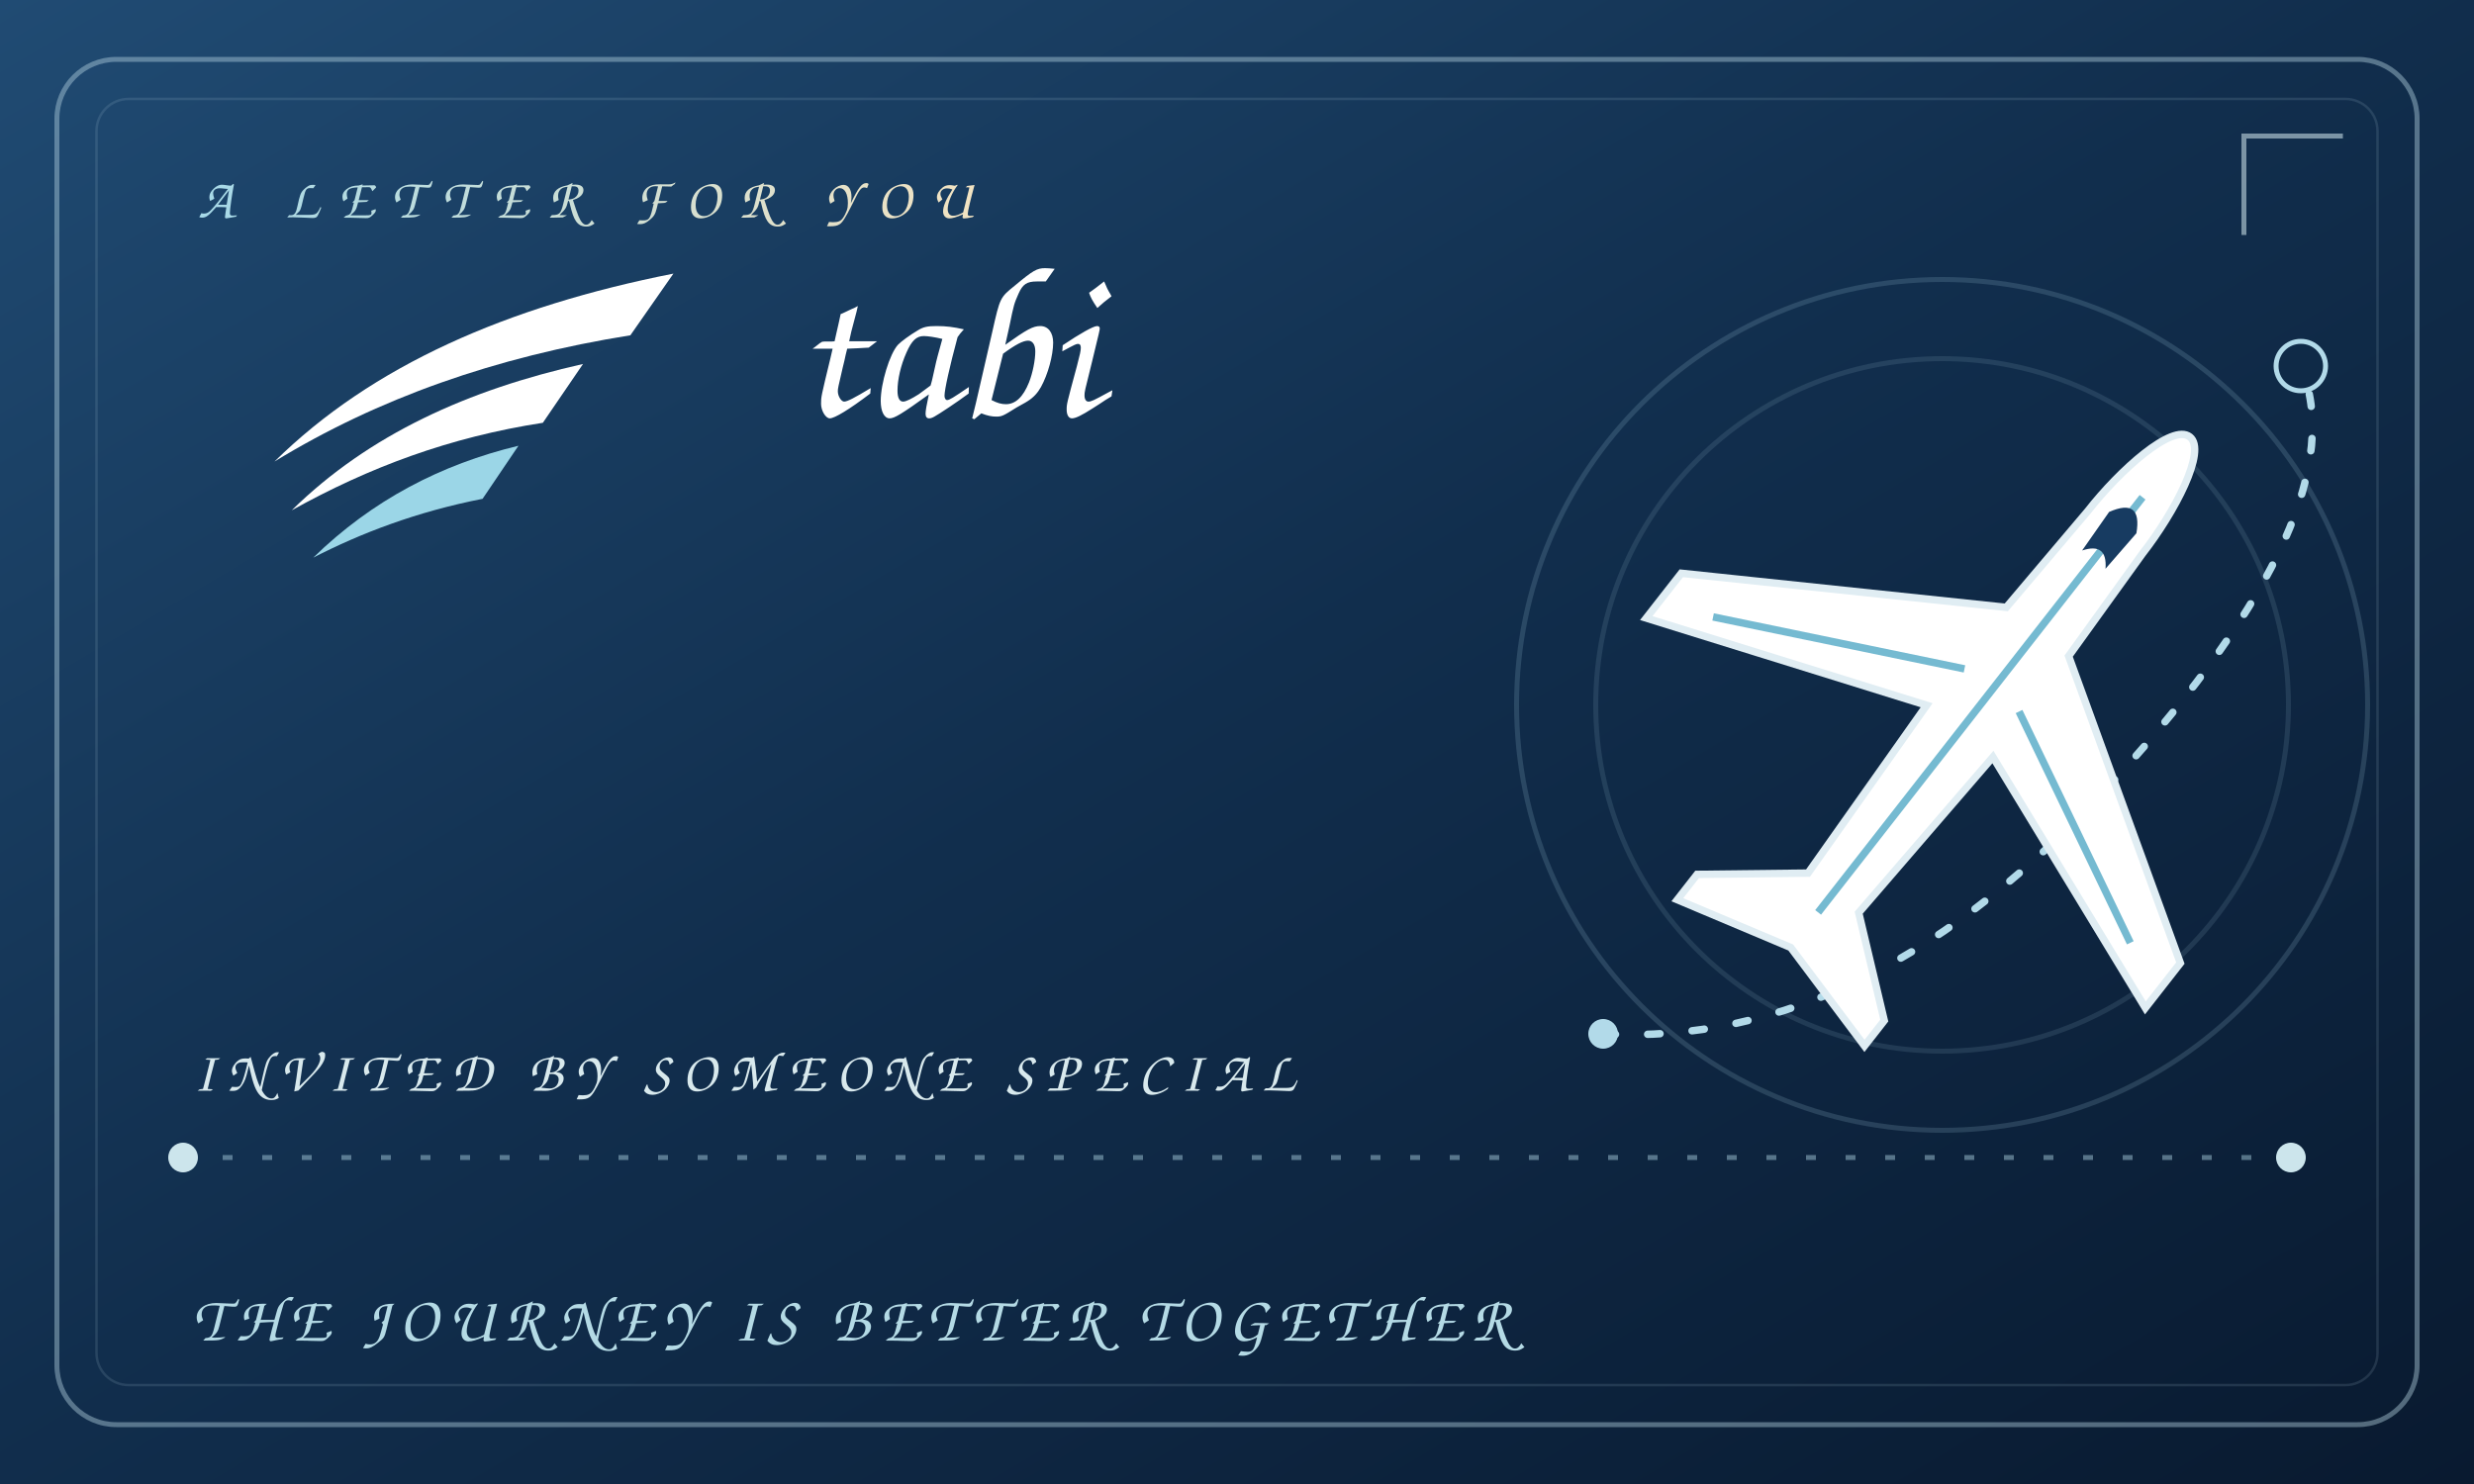
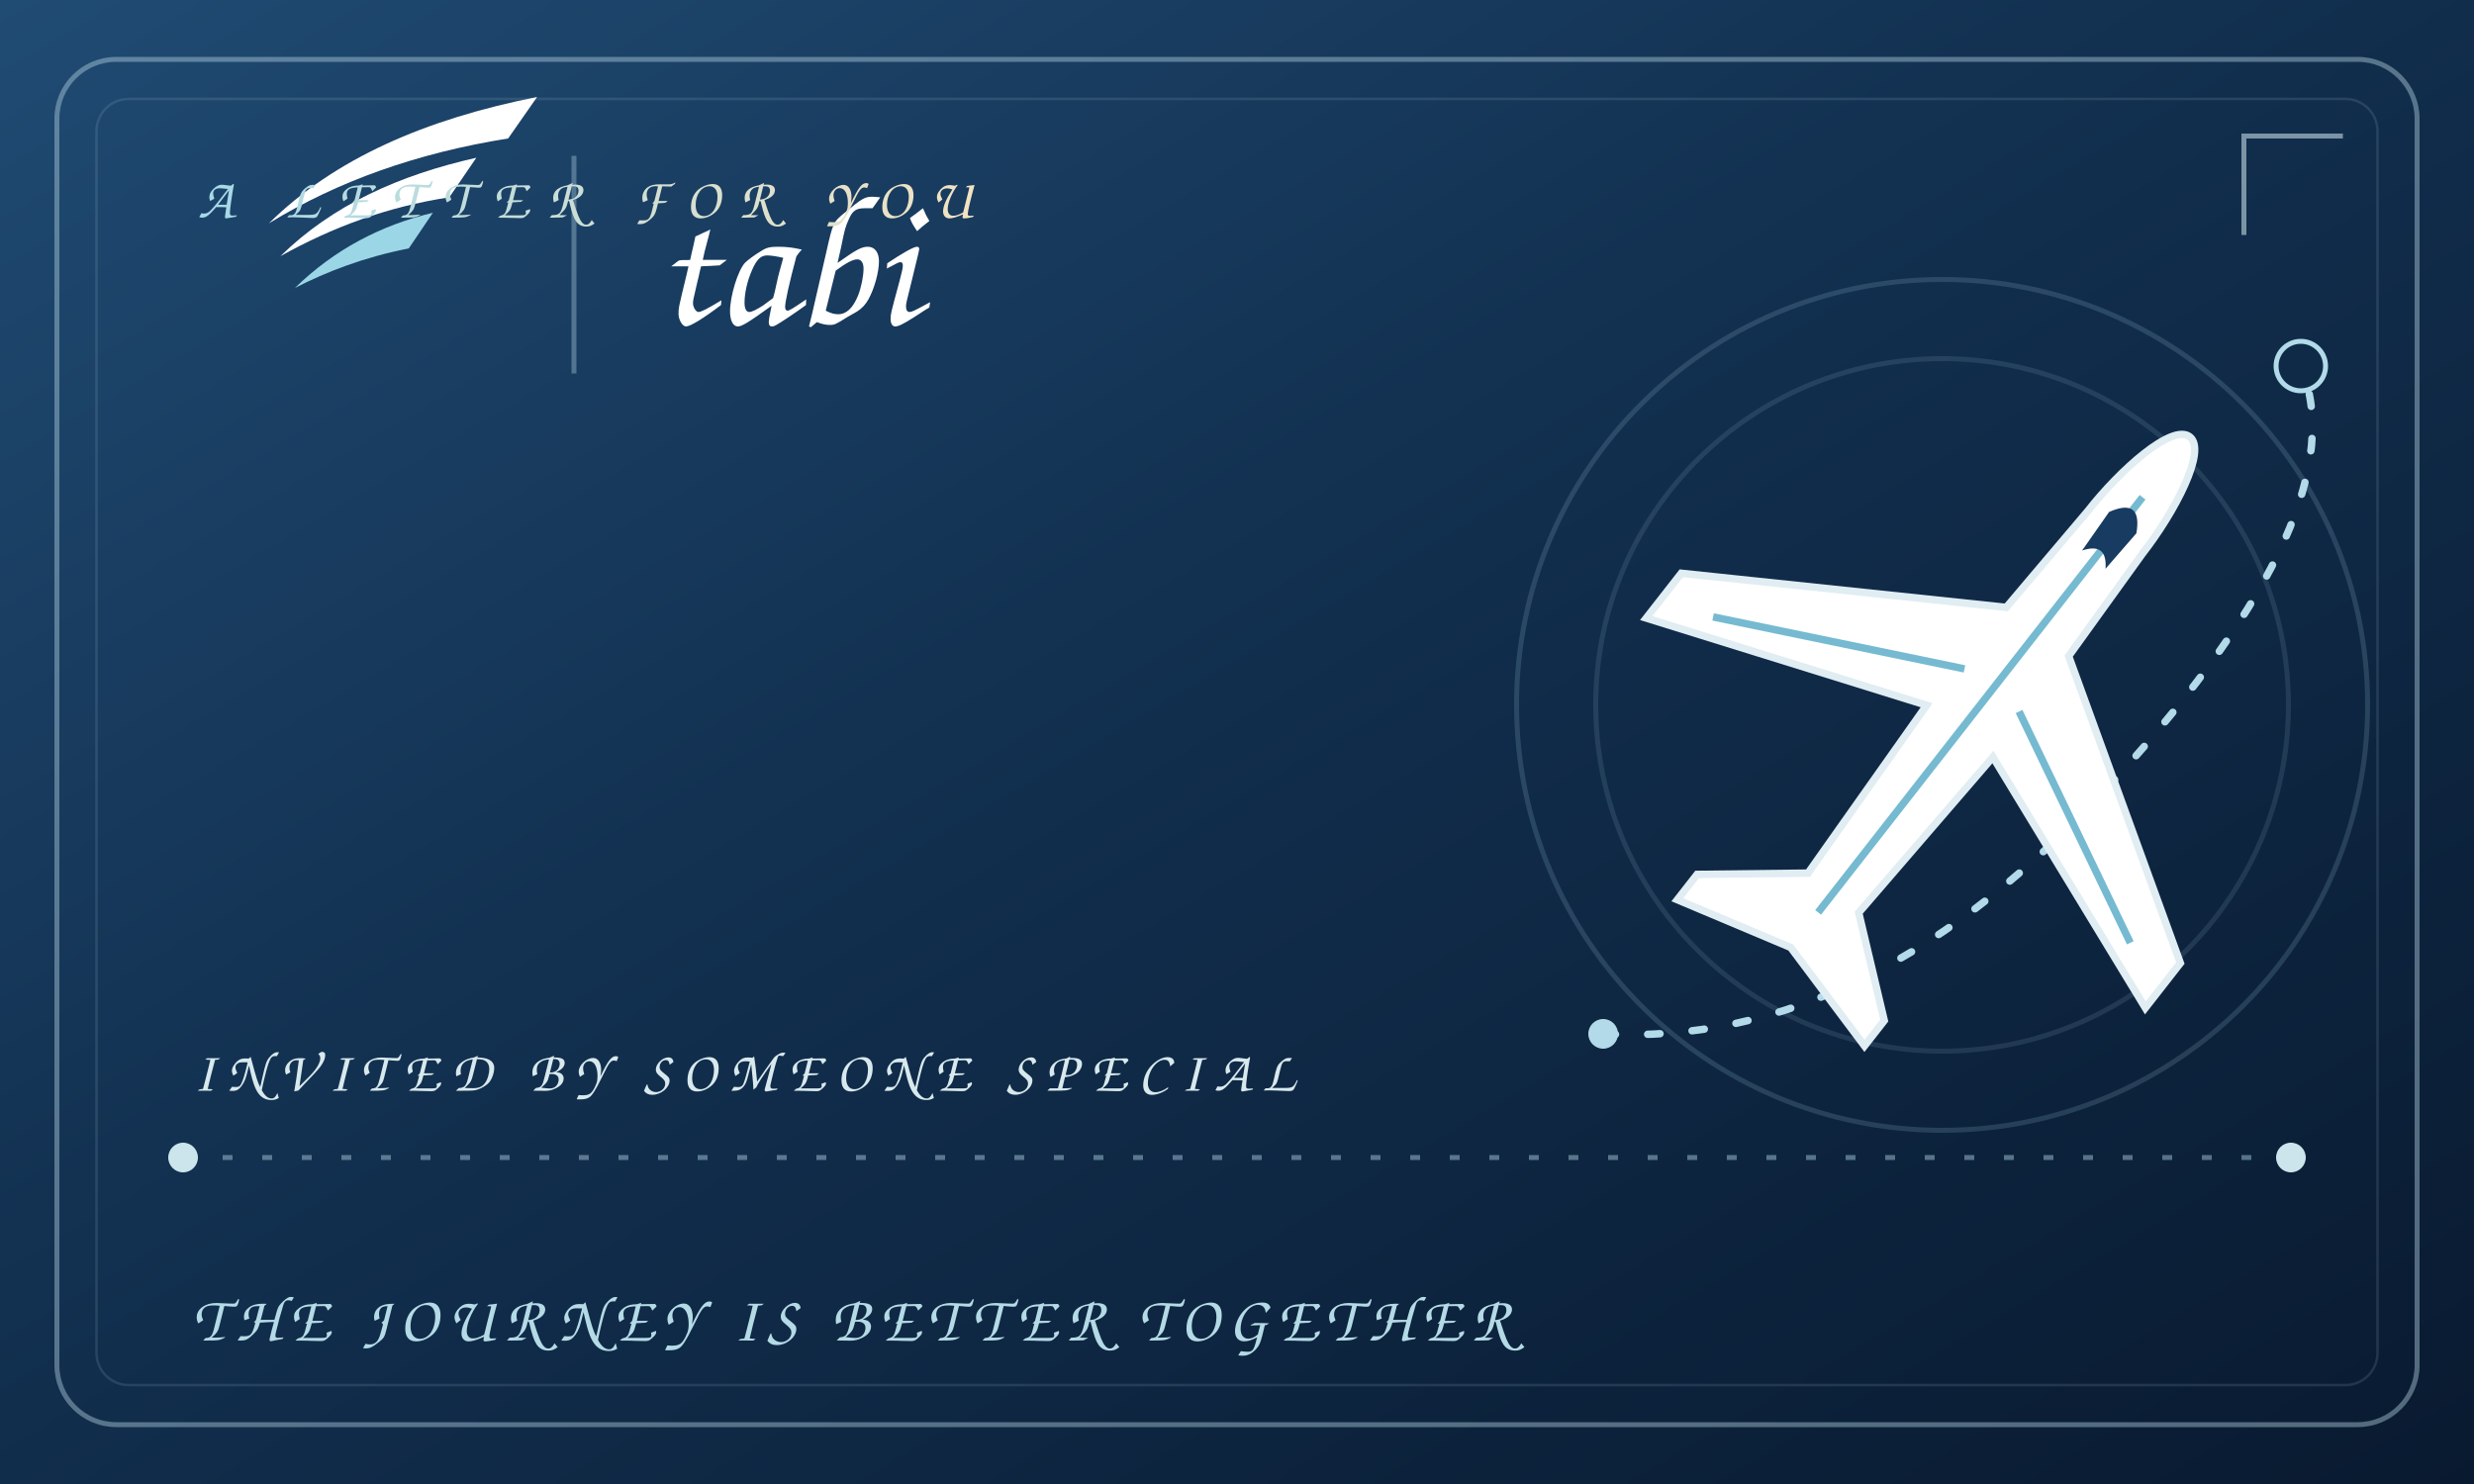
<svg xmlns="http://www.w3.org/2000/svg" viewBox="0 0 1000 600" role="img" aria-label="tabi 招待状">
  <defs>
    <linearGradient id="midnight" x1="0" y1="0" x2="1" y2="1">
      <stop stop-color="#204b73" />
      <stop offset=".48" stop-color="#112e4d" />
      <stop offset="1" stop-color="#091a30" />
    </linearGradient>
    <linearGradient id="glint" x1="0" y1="0" x2="1" y2="0">
      <stop stop-color="#a6d9e8" />
      <stop offset="1" stop-color="#f2e3c2" />
    </linearGradient>
  </defs>
  <rect width="1000" height="600" fill="url(#midnight)" />
  <rect x="23" y="24" width="954" height="552" rx="24" fill="none" stroke="#b7d4e3" stroke-opacity=".43" stroke-width="2" />
  <rect x="39" y="40" width="922" height="520" rx="13" fill="none" stroke="#b7d4e3" stroke-opacity=".14" />
-   <g transform="translate(46 30) scale(.58)">
+   <g transform="translate(65 -15) scale(.39)">
    <path d="M112 270C180 203 274 162 390 139L360 182C266 197 184 226 112 270Z" fill="#fff" />
    <path d="M124 304C178 251 247 220 327 202L299 243C234 253 178 274 124 304Z" fill="#fff" />
    <path d="M139 337C180 297 228 272 282 259L257 296C211 305 172 320 139 337Z" fill="#9bd6e7" />
  </g>
-   <text x="320" y="168" font-family="Caveat,cursive" font-style="italic" font-size="88" fill="#fff">tabi</text>
+   <path d="M232 63v88" stroke="#B7D4E3" stroke-opacity=".37" stroke-width="2" />
+   <text x="264" y="131" font-family="Caveat,cursive" font-style="italic" font-size="76" fill="#fff">tabi</text>
  <text x="78" y="542" font-family="Caveat,cursive" font-size="26" letter-spacing="4" fill="#b4dae5">THE JOURNEY IS BETTER TOGETHER</text>
  <path d="M74 468h852" fill="none" stroke="#b2d8e7" stroke-opacity=".45" stroke-width="2" stroke-dasharray="4 12" />
  <circle cx="74" cy="468" r="6" fill="#cce5ec" />
  <circle cx="926" cy="468" r="6" fill="#cce5ec" />
  <circle cx="785" cy="285" r="172" fill="none" stroke="#acd5e5" stroke-opacity=".17" stroke-width="2" />
  <circle cx="785" cy="285" r="140" fill="none" stroke="#acd5e5" stroke-opacity=".13" stroke-width="2" />
  <path d="M648 418Q756 424 855 315T930 148" fill="none" stroke="#b2dae9" stroke-width="3" stroke-dasharray="5 13" stroke-linecap="round" />
  <circle cx="648" cy="418" r="6" fill="#b2dae9" />
  <circle cx="930" cy="148" r="10" fill="none" stroke="#b2dae9" stroke-width="2" />
  <g transform="translate(802 283) rotate(38)">
    <path d="M0-135C9-135 14-107 14-86L16-35 128 35 128 58 17 16 13 99 48 127 48 140 0 127-48 140-48 127-13 99-17 16-128 58-128 35-16-35-14-86C-14-107-9-135 0-135Z" fill="#fff" stroke="#e0edf3" stroke-width="3" />
    <path d="M0-104v213M-107 41-14-5M107 41 14-5" fill="none" stroke="#75bad1" stroke-width="3" />
    <path d="M-7-91Q0-104 7-91l-1 19Q0-81-6-72Z" fill="#173b61" />
  </g>
  <text x="80" y="88" font-family="Caveat,cursive" font-size="23" fill="url(#glint)" letter-spacing="8">A LETTER FOR YOU</text>
  <text x="78" y="441" font-family="Caveat,cursive" font-size="23" fill="#d8e9ed" letter-spacing="5">INVITED BY SOMEONE SPECIAL</text>
  <path d="M947 55h-40v40" stroke="#d3e8ef" stroke-opacity=".55" stroke-width="2" fill="none" />
</svg>
